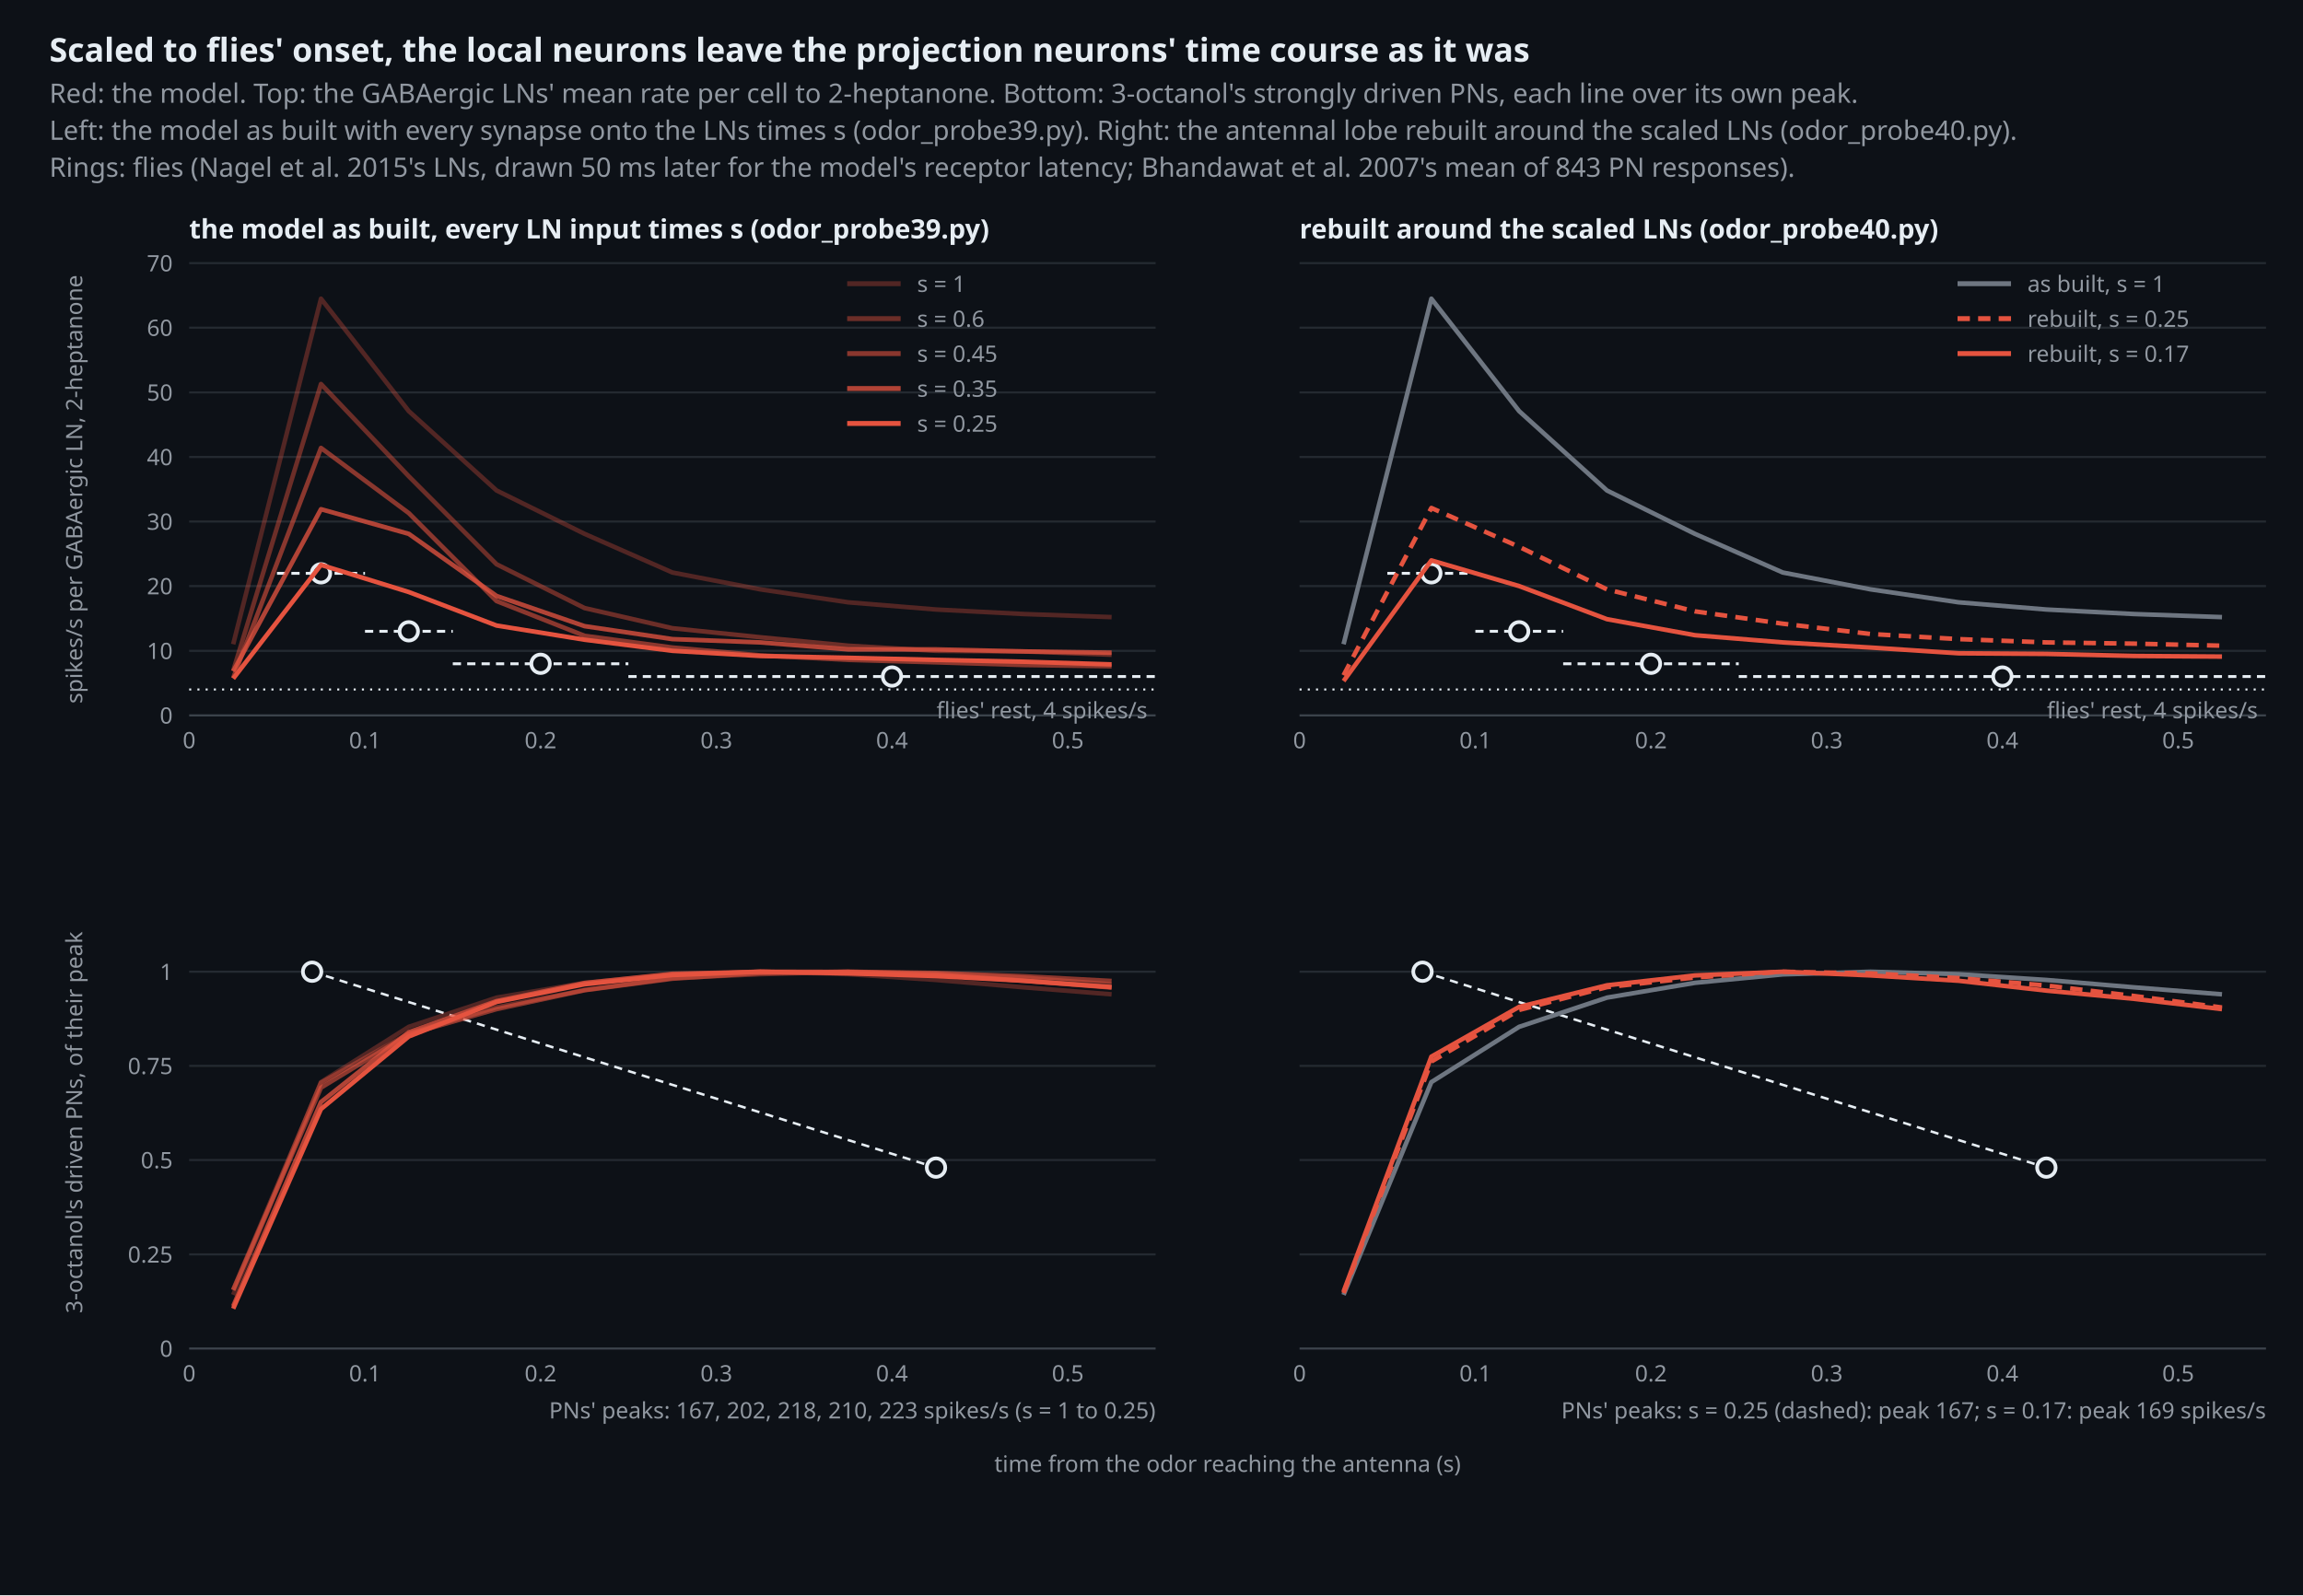
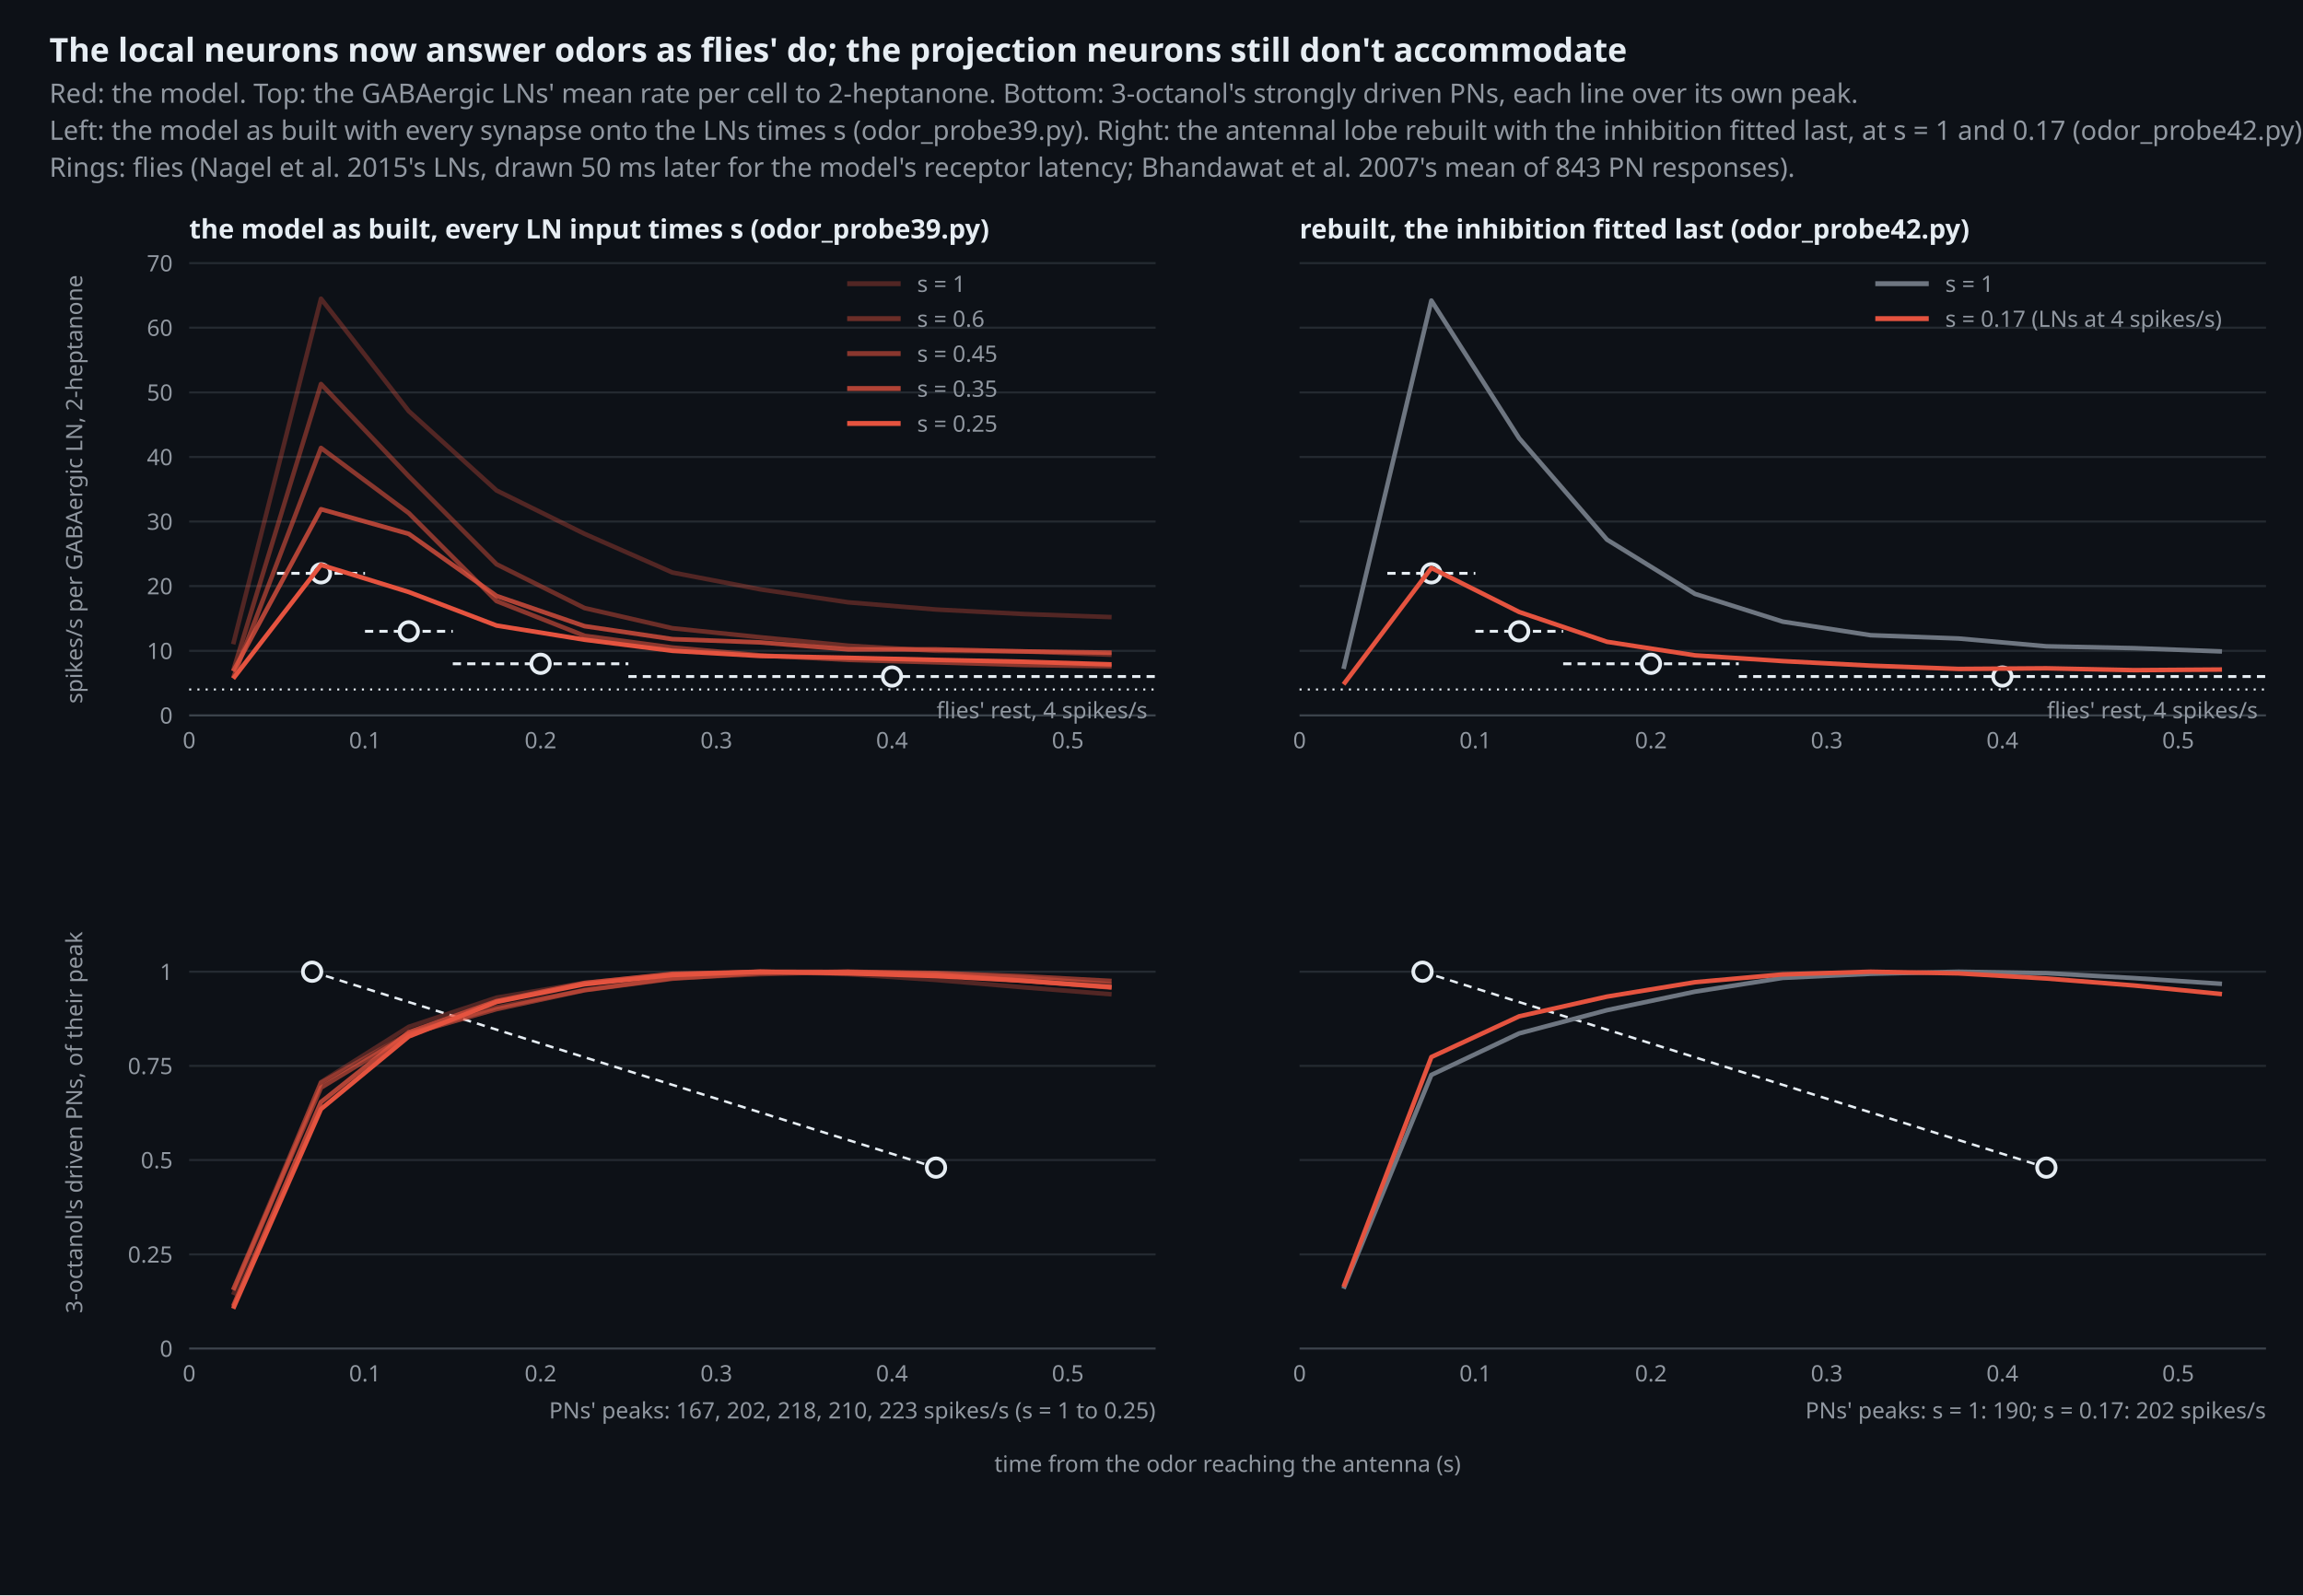
<svg xmlns="http://www.w3.org/2000/svg" width="1120" height="776" viewBox="0 0 1120 776" role="img" aria-labelledby="t">
  <style>
    text { font-family: -apple-system, BlinkMacSystemFont, 'Segoe UI', 'Noto Sans', Helvetica, Arial, sans-serif; }
    .lab { font-size: 16px; font-weight: 600; fill: #e6edf3; }
    .val { font-size: 13px; font-weight: 600; fill: #e6edf3; }
    .note { font-size: 13px; fill: #9198a1; }
    .tick { font-size: 11px; fill: #9198a1; }
    </style>
  <rect width="1120" height="776" fill="#0d1117" />
-   <text x="24.0" y="30.0" class="lab" text-anchor="start">Scaled to flies' onset, the local neurons leave the projection neurons' time course as it was</text>
+   <text x="24.0" y="30.0" class="lab" text-anchor="start">The local neurons now answer odors as flies' do; the projection neurons still don't accommodate</text>
  <text x="24.0" y="50.0" class="note" text-anchor="start">Red: the model. Top: the GABAergic LNs' mean rate per cell to 2-heptanone. Bottom: 3-octanol's strongly driven PNs, each line over its own peak.</text>
-   <text x="24.0" y="68.0" class="note" text-anchor="start">Left: the model as built with every synapse onto the LNs times s (odor_probe39.py). Right: the antennal lobe rebuilt around the scaled LNs (odor_probe40.py).</text>
+   <text x="24.0" y="68.0" class="note" text-anchor="start">Left: the model as built with every synapse onto the LNs times s (odor_probe39.py). Right: the antennal lobe rebuilt with the inhibition fitted last, at s = 1 and 0.17 (odor_probe42.py).</text>
  <text x="24.0" y="86.0" class="note" text-anchor="start">Rings: flies (Nagel et al. 2015's LNs, drawn 50 ms later for the model's receptor latency; Bhandawat et al. 2007's mean of 843 PN responses).</text>
  <text x="92.0" y="116.0" class="val" text-anchor="start">the model as built, every LN input times s (odor_probe39.py)</text>
  <line x1="92" y1="348.0" x2="562" y2="348.0" stroke="#3d444d" stroke-opacity="1" />
  <text x="84.0" y="352.0" class="tick" text-anchor="end">0</text>
  <line x1="92" y1="316.6" x2="562" y2="316.6" stroke="#3d444d" stroke-opacity="0.5" />
  <text x="84.0" y="320.6" class="tick" text-anchor="end">10</text>
  <line x1="92" y1="285.1" x2="562" y2="285.1" stroke="#3d444d" stroke-opacity="0.5" />
  <text x="84.0" y="289.1" class="tick" text-anchor="end">20</text>
  <line x1="92" y1="253.7" x2="562" y2="253.7" stroke="#3d444d" stroke-opacity="0.5" />
  <text x="84.0" y="257.7" class="tick" text-anchor="end">30</text>
  <line x1="92" y1="222.3" x2="562" y2="222.3" stroke="#3d444d" stroke-opacity="0.5" />
  <text x="84.0" y="226.3" class="tick" text-anchor="end">40</text>
  <line x1="92" y1="190.9" x2="562" y2="190.9" stroke="#3d444d" stroke-opacity="0.5" />
  <text x="84.0" y="194.9" class="tick" text-anchor="end">50</text>
  <line x1="92" y1="159.4" x2="562" y2="159.4" stroke="#3d444d" stroke-opacity="0.5" />
  <text x="84.0" y="163.4" class="tick" text-anchor="end">60</text>
  <line x1="92" y1="128.0" x2="562" y2="128.0" stroke="#3d444d" stroke-opacity="0.5" />
  <text x="84.0" y="132.0" class="tick" text-anchor="end">70</text>
  <text x="92.0" y="364.0" class="tick" text-anchor="middle">0</text>
  <text x="177.5" y="364.0" class="tick" text-anchor="middle">0.1</text>
  <text x="262.9" y="364.0" class="tick" text-anchor="middle">0.2</text>
  <text x="348.4" y="364.0" class="tick" text-anchor="middle">0.3</text>
  <text x="433.8" y="364.0" class="tick" text-anchor="middle">0.4</text>
  <text x="519.3" y="364.0" class="tick" text-anchor="middle">0.5</text>
  <text x="40" y="238.0" class="tick" text-anchor="middle" transform="rotate(-90 40 238.0)">spikes/s per GABAergic LN, 2-heptanone</text>
  <line x1="134.7" y1="278.9" x2="177.5" y2="278.9" stroke="#e6edf3" stroke-width="1.4" stroke-dasharray="4 3" />
  <circle cx="156.1" cy="278.9" r="4.5" fill="#0d1117" stroke="#e6edf3" stroke-width="1.8" />
  <line x1="177.5" y1="307.1" x2="220.2" y2="307.1" stroke="#e6edf3" stroke-width="1.4" stroke-dasharray="4 3" />
  <circle cx="198.8" cy="307.1" r="4.5" fill="#0d1117" stroke="#e6edf3" stroke-width="1.8" />
  <line x1="220.2" y1="322.9" x2="305.6" y2="322.9" stroke="#e6edf3" stroke-width="1.4" stroke-dasharray="4 3" />
  <circle cx="262.9" cy="322.9" r="4.5" fill="#0d1117" stroke="#e6edf3" stroke-width="1.8" />
  <line x1="305.6" y1="329.1" x2="562.0" y2="329.1" stroke="#e6edf3" stroke-width="1.4" stroke-dasharray="4 3" />
  <circle cx="433.8" cy="329.1" r="4.5" fill="#0d1117" stroke="#e6edf3" stroke-width="1.8" />
  <line x1="92.0" y1="335.4" x2="562.0" y2="335.4" stroke="#e6edf3" stroke-width="1" stroke-dasharray="1 3" />
  <text x="558.0" y="349.4" class="tick" text-anchor="end">flies' rest, 4 spikes/s</text>
  <line x1="92" y1="656.0" x2="562" y2="656.0" stroke="#3d444d" stroke-opacity="1" />
  <text x="84.0" y="660.0" class="tick" text-anchor="end">0</text>
  <line x1="92" y1="610.2" x2="562" y2="610.2" stroke="#3d444d" stroke-opacity="0.5" />
  <text x="84.0" y="614.2" class="tick" text-anchor="end">0.25</text>
  <line x1="92" y1="564.3" x2="562" y2="564.3" stroke="#3d444d" stroke-opacity="0.5" />
  <text x="84.0" y="568.3" class="tick" text-anchor="end">0.5</text>
  <line x1="92" y1="518.5" x2="562" y2="518.5" stroke="#3d444d" stroke-opacity="0.5" />
  <text x="84.0" y="522.5" class="tick" text-anchor="end">0.75</text>
  <line x1="92" y1="472.7" x2="562" y2="472.7" stroke="#3d444d" stroke-opacity="0.5" />
  <text x="84.0" y="476.7" class="tick" text-anchor="end">1</text>
  <text x="92.0" y="672.0" class="tick" text-anchor="middle">0</text>
  <text x="177.5" y="672.0" class="tick" text-anchor="middle">0.1</text>
  <text x="262.9" y="672.0" class="tick" text-anchor="middle">0.2</text>
  <text x="348.4" y="672.0" class="tick" text-anchor="middle">0.3</text>
  <text x="433.8" y="672.0" class="tick" text-anchor="middle">0.4</text>
  <text x="519.3" y="672.0" class="tick" text-anchor="middle">0.5</text>
  <text x="40" y="546.0" class="tick" text-anchor="middle" transform="rotate(-90 40 546.0)">3-octanol's driven PNs, of their peak</text>
  <line x1="151.8" y1="472.7" x2="455.2" y2="568.0" stroke="#e6edf3" stroke-width="1.2" stroke-dasharray="4 3" />
  <circle cx="151.8" cy="472.7" r="4.5" fill="#0d1117" stroke="#e6edf3" stroke-width="1.8" />
  <circle cx="455.2" cy="568.0" r="4.5" fill="#0d1117" stroke="#e6edf3" stroke-width="1.8" />
-   <text x="632.0" y="116.0" class="val" text-anchor="start">rebuilt around the scaled LNs (odor_probe40.py)</text>
+   <text x="632.0" y="116.0" class="val" text-anchor="start">rebuilt, the inhibition fitted last (odor_probe42.py)</text>
  <line x1="632" y1="348.0" x2="1102" y2="348.0" stroke="#3d444d" stroke-opacity="1" />
  <line x1="632" y1="316.6" x2="1102" y2="316.6" stroke="#3d444d" stroke-opacity="0.5" />
  <line x1="632" y1="285.1" x2="1102" y2="285.1" stroke="#3d444d" stroke-opacity="0.5" />
  <line x1="632" y1="253.7" x2="1102" y2="253.7" stroke="#3d444d" stroke-opacity="0.5" />
  <line x1="632" y1="222.3" x2="1102" y2="222.3" stroke="#3d444d" stroke-opacity="0.5" />
  <line x1="632" y1="190.9" x2="1102" y2="190.9" stroke="#3d444d" stroke-opacity="0.5" />
  <line x1="632" y1="159.4" x2="1102" y2="159.4" stroke="#3d444d" stroke-opacity="0.5" />
  <line x1="632" y1="128.0" x2="1102" y2="128.0" stroke="#3d444d" stroke-opacity="0.5" />
  <text x="632.0" y="364.0" class="tick" text-anchor="middle">0</text>
  <text x="717.5" y="364.0" class="tick" text-anchor="middle">0.1</text>
  <text x="802.9" y="364.0" class="tick" text-anchor="middle">0.2</text>
  <text x="888.4" y="364.0" class="tick" text-anchor="middle">0.3</text>
  <text x="973.8" y="364.0" class="tick" text-anchor="middle">0.4</text>
  <text x="1059.3" y="364.0" class="tick" text-anchor="middle">0.5</text>
  <line x1="674.7" y1="278.9" x2="717.5" y2="278.9" stroke="#e6edf3" stroke-width="1.4" stroke-dasharray="4 3" />
  <circle cx="696.1" cy="278.9" r="4.5" fill="#0d1117" stroke="#e6edf3" stroke-width="1.8" />
  <line x1="717.5" y1="307.1" x2="760.2" y2="307.1" stroke="#e6edf3" stroke-width="1.4" stroke-dasharray="4 3" />
  <circle cx="738.8" cy="307.1" r="4.5" fill="#0d1117" stroke="#e6edf3" stroke-width="1.8" />
  <line x1="760.2" y1="322.9" x2="845.6" y2="322.9" stroke="#e6edf3" stroke-width="1.4" stroke-dasharray="4 3" />
  <circle cx="802.9" cy="322.9" r="4.5" fill="#0d1117" stroke="#e6edf3" stroke-width="1.8" />
  <line x1="845.6" y1="329.1" x2="1102.0" y2="329.1" stroke="#e6edf3" stroke-width="1.4" stroke-dasharray="4 3" />
  <circle cx="973.8" cy="329.1" r="4.5" fill="#0d1117" stroke="#e6edf3" stroke-width="1.8" />
  <line x1="632.0" y1="335.4" x2="1102.0" y2="335.4" stroke="#e6edf3" stroke-width="1" stroke-dasharray="1 3" />
  <text x="1098.0" y="349.4" class="tick" text-anchor="end">flies' rest, 4 spikes/s</text>
  <line x1="632" y1="656.0" x2="1102" y2="656.0" stroke="#3d444d" stroke-opacity="1" />
  <line x1="632" y1="610.2" x2="1102" y2="610.2" stroke="#3d444d" stroke-opacity="0.5" />
  <line x1="632" y1="564.3" x2="1102" y2="564.3" stroke="#3d444d" stroke-opacity="0.5" />
  <line x1="632" y1="518.5" x2="1102" y2="518.5" stroke="#3d444d" stroke-opacity="0.5" />
  <line x1="632" y1="472.7" x2="1102" y2="472.7" stroke="#3d444d" stroke-opacity="0.5" />
  <text x="632.0" y="672.0" class="tick" text-anchor="middle">0</text>
  <text x="717.5" y="672.0" class="tick" text-anchor="middle">0.1</text>
  <text x="802.9" y="672.0" class="tick" text-anchor="middle">0.2</text>
  <text x="888.4" y="672.0" class="tick" text-anchor="middle">0.3</text>
  <text x="973.8" y="672.0" class="tick" text-anchor="middle">0.4</text>
  <text x="1059.3" y="672.0" class="tick" text-anchor="middle">0.5</text>
  <line x1="691.8" y1="472.7" x2="995.2" y2="568.0" stroke="#e6edf3" stroke-width="1.2" stroke-dasharray="4 3" />
  <circle cx="691.8" cy="472.7" r="4.5" fill="#0d1117" stroke="#e6edf3" stroke-width="1.8" />
  <circle cx="995.2" cy="568.0" r="4.5" fill="#0d1117" stroke="#e6edf3" stroke-width="1.8" />
  <path d="M113.4 313.4 L156.1 145.3 L198.8 200.0 L241.5 238.6 L284.3 259.7 L327.0 278.5 L369.7 286.7 L412.5 293.0 L455.2 296.5 L497.9 298.7 L540.6 300.2" fill="none" stroke="#e5533f" stroke-opacity="0.32" stroke-width="2.2" stroke-linejoin="round" />
  <path d="M113.4 629.9 L156.1 526.4 L198.8 499.5 L241.5 485.3 L284.3 478.1 L327.0 474.0 L369.7 472.7 L412.5 473.9 L455.2 476.7 L497.9 480.3 L540.6 483.7" fill="none" stroke="#e5533f" stroke-opacity="0.32" stroke-width="2.2" stroke-linejoin="round" />
  <path d="M113.4 326.3 L156.1 186.8 L198.8 231.7 L241.5 274.5 L284.3 295.8 L327.0 305.6 L369.7 310.0 L412.5 314.1 L455.2 316.6 L497.9 316.9 L540.6 318.5" fill="none" stroke="#e5533f" stroke-opacity="0.44" stroke-width="2.2" stroke-linejoin="round" />
  <path d="M113.4 627.4 L156.1 526.7 L198.8 502.7 L241.5 490.0 L284.3 481.6 L327.0 475.8 L369.7 473.9 L412.5 472.7 L455.2 473.6 L497.9 475.6 L540.6 478.9" fill="none" stroke="#e5533f" stroke-opacity="0.44" stroke-width="2.2" stroke-linejoin="round" />
  <path d="M113.4 329.8 L156.1 217.9 L198.8 249.6 L241.5 292.4 L284.3 309.3 L327.0 315.0 L369.7 318.8 L412.5 321.0 L455.2 322.2 L497.9 323.5 L540.6 324.1" fill="none" stroke="#e5533f" stroke-opacity="0.58" stroke-width="2.2" stroke-linejoin="round" />
  <path d="M113.4 627.6 L156.1 529.1 L198.8 503.1 L241.5 490.9 L284.3 481.7 L327.0 476.1 L369.7 473.3 L412.5 472.7 L455.2 473.3 L497.9 474.9 L540.6 477.2" fill="none" stroke="#e5533f" stroke-opacity="0.58" stroke-width="2.2" stroke-linejoin="round" />
  <path d="M113.4 326.6 L156.1 247.7 L198.8 259.7 L241.5 289.9 L284.3 304.6 L327.0 310.9 L369.7 312.5 L412.5 315.9 L455.2 315.9 L497.9 316.9 L540.6 317.5" fill="none" stroke="#e5533f" stroke-opacity="0.76" stroke-width="2.2" stroke-linejoin="round" />
  <path d="M113.4 635.4 L156.1 536.1 L198.8 502.1 L241.5 487.0 L284.3 478.2 L327.0 473.7 L369.7 472.7 L412.5 472.8 L455.2 474.1 L497.9 477.1 L540.6 480.4" fill="none" stroke="#e5533f" stroke-opacity="0.76" stroke-width="2.2" stroke-linejoin="round" />
  <path d="M113.4 330.1 L156.1 274.8 L198.8 288.0 L241.5 304.3 L284.3 311.2 L327.0 316.6 L369.7 319.1 L412.5 320.0 L455.2 321.0 L497.9 321.9 L540.6 323.2" fill="none" stroke="#e5533f" stroke-opacity="1.0" stroke-width="2.2" stroke-linejoin="round" />
  <path d="M113.4 636.6 L156.1 539.5 L198.8 504.2 L241.5 487.4 L284.3 478.8 L327.0 474.3 L369.7 472.7 L412.5 473.5 L455.2 474.8 L497.9 477.1 L540.6 480.2" fill="none" stroke="#e5533f" stroke-opacity="1.0" stroke-width="2.2" stroke-linejoin="round" />
  <line x1="412" y1="138.0" x2="438" y2="138.0" stroke="#e5533f" stroke-opacity="0.32" stroke-width="2.4" />
  <text x="446.0" y="142.0" class="tick" text-anchor="start">s = 1</text>
  <line x1="412" y1="155.0" x2="438" y2="155.0" stroke="#e5533f" stroke-opacity="0.44" stroke-width="2.4" />
  <text x="446.0" y="159.0" class="tick" text-anchor="start">s = 0.6</text>
  <line x1="412" y1="172.0" x2="438" y2="172.0" stroke="#e5533f" stroke-opacity="0.58" stroke-width="2.4" />
  <text x="446.0" y="176.0" class="tick" text-anchor="start">s = 0.45</text>
  <line x1="412" y1="189.0" x2="438" y2="189.0" stroke="#e5533f" stroke-opacity="0.76" stroke-width="2.4" />
  <text x="446.0" y="193.0" class="tick" text-anchor="start">s = 0.35</text>
  <line x1="412" y1="206.0" x2="438" y2="206.0" stroke="#e5533f" stroke-opacity="1.0" stroke-width="2.4" />
  <text x="446.0" y="210.0" class="tick" text-anchor="start">s = 0.25</text>
  <text x="562.0" y="690.0" class="tick" text-anchor="end">PNs' peaks: 167, 202, 218, 210, 223 spikes/s (s = 1 to 0.25)</text>
-   <path d="M653.4 313.4 L696.1 145.3 L738.8 200.0 L781.5 238.6 L824.3 259.7 L867.0 278.5 L909.7 286.7 L952.5 293.0 L995.2 296.5 L1037.9 298.7 L1080.6 300.2" fill="none" stroke="#6e7681" stroke-opacity="1.0" stroke-width="2.2" stroke-linejoin="round" />
-   <path d="M653.4 629.9 L696.1 526.4 L738.8 499.5 L781.5 485.3 L824.3 478.1 L867.0 474.0 L909.7 472.7 L952.5 473.9 L995.2 476.7 L1037.9 480.3 L1080.6 483.7" fill="none" stroke="#6e7681" stroke-opacity="1.0" stroke-width="2.2" stroke-linejoin="round" />
-   <path d="M653.4 328.5 L696.1 247.1 L738.8 266.0 L781.5 286.7 L824.3 297.4 L867.0 303.4 L909.7 308.4 L952.5 310.9 L995.2 312.5 L1037.9 313.1 L1080.6 314.1" fill="none" stroke="#e5533f" stroke-opacity="1.0" stroke-width="2.2" stroke-linejoin="round" stroke-dasharray="6 4" />
-   <path d="M653.4 629.0 L696.1 516.4 L738.8 491.3 L781.5 480.2 L824.3 475.5 L867.0 472.7 L909.7 473.5 L952.5 475.8 L995.2 479.4 L1037.9 484.5 L1080.6 490.1" fill="none" stroke="#e5533f" stroke-opacity="1.0" stroke-width="2.2" stroke-linejoin="round" stroke-dasharray="6 4" />
-   <path d="M653.4 331.3 L696.1 272.6 L738.8 285.1 L781.5 301.2 L824.3 309.0 L867.0 312.5 L909.7 315.0 L952.5 317.8 L995.2 318.1 L1037.9 319.1 L1080.6 319.4" fill="none" stroke="#e5533f" stroke-opacity="1.0" stroke-width="2.2" stroke-linejoin="round" />
-   <path d="M653.4 628.3 L696.1 514.0 L738.8 489.8 L781.5 479.3 L824.3 474.5 L867.0 472.7 L909.7 474.5 L952.5 477.1 L995.2 481.9 L1037.9 485.9 L1080.6 490.9" fill="none" stroke="#e5533f" stroke-opacity="1.0" stroke-width="2.2" stroke-linejoin="round" />
-   <line x1="952" y1="138.0" x2="978" y2="138.0" stroke="#6e7681" stroke-opacity="1.0" stroke-width="2.4" />
-   <text x="986.0" y="142.0" class="tick" text-anchor="start">as built, s = 1</text>
-   <line x1="952" y1="155.0" x2="978" y2="155.0" stroke="#e5533f" stroke-opacity="1.0" stroke-width="2.4" stroke-dasharray="6 4" />
-   <text x="986.0" y="159.0" class="tick" text-anchor="start">rebuilt, s = 0.25</text>
-   <line x1="952" y1="172.0" x2="978" y2="172.0" stroke="#e5533f" stroke-opacity="1.0" stroke-width="2.4" />
-   <text x="986.0" y="176.0" class="tick" text-anchor="start">rebuilt, s = 0.17</text>
-   <text x="1102.0" y="690.0" class="tick" text-anchor="end">PNs' peaks: s = 0.25 (dashed): peak 167; s = 0.17: peak 169 spikes/s</text>
+   <path d="M653.4 325.4 L696.1 146.2 L738.8 213.2 L781.5 262.5 L824.3 288.9 L867.0 302.4 L909.7 309.0 L952.5 310.6 L995.2 314.4 L1037.9 315.3 L1080.6 316.9" fill="none" stroke="#6e7681" stroke-opacity="1.0" stroke-width="2.2" stroke-linejoin="round" />
+   <path d="M653.4 626.9 L696.1 522.9 L738.8 502.7 L781.5 491.4 L824.3 482.4 L867.0 475.7 L909.7 473.7 L952.5 472.7 L995.2 473.4 L1037.9 475.8 L1080.6 478.6" fill="none" stroke="#6e7681" stroke-opacity="1.0" stroke-width="2.2" stroke-linejoin="round" />
+   <path d="M653.4 332.9 L696.1 276.3 L738.8 297.7 L781.5 312.2 L824.3 318.8 L867.0 321.6 L909.7 323.8 L952.5 325.4 L995.2 325.1 L1037.9 326.0 L1080.6 325.7" fill="none" stroke="#e5533f" stroke-opacity="1.0" stroke-width="2.2" stroke-linejoin="round" />
+   <path d="M653.4 626.0 L696.1 514.2 L738.8 494.4 L781.5 484.8 L824.3 477.8 L867.0 474.0 L909.7 472.7 L952.5 473.5 L995.2 476.0 L1037.9 479.4 L1080.6 483.6" fill="none" stroke="#e5533f" stroke-opacity="1.0" stroke-width="2.2" stroke-linejoin="round" />
+   <line x1="912" y1="138.0" x2="938" y2="138.0" stroke="#6e7681" stroke-opacity="1.0" stroke-width="2.4" />
+   <text x="946.0" y="142.0" class="tick" text-anchor="start">s = 1</text>
+   <line x1="912" y1="155.0" x2="938" y2="155.0" stroke="#e5533f" stroke-opacity="1.0" stroke-width="2.4" />
+   <text x="946.0" y="159.0" class="tick" text-anchor="start">s = 0.17 (LNs at 4 spikes/s)</text>
+   <text x="1102.0" y="690.0" class="tick" text-anchor="end">PNs' peaks: s = 1: 190; s = 0.17: 202 spikes/s</text>
  <text x="597.0" y="716.0" class="tick" text-anchor="middle">time from the odor reaching the antenna (s)</text>
</svg>
